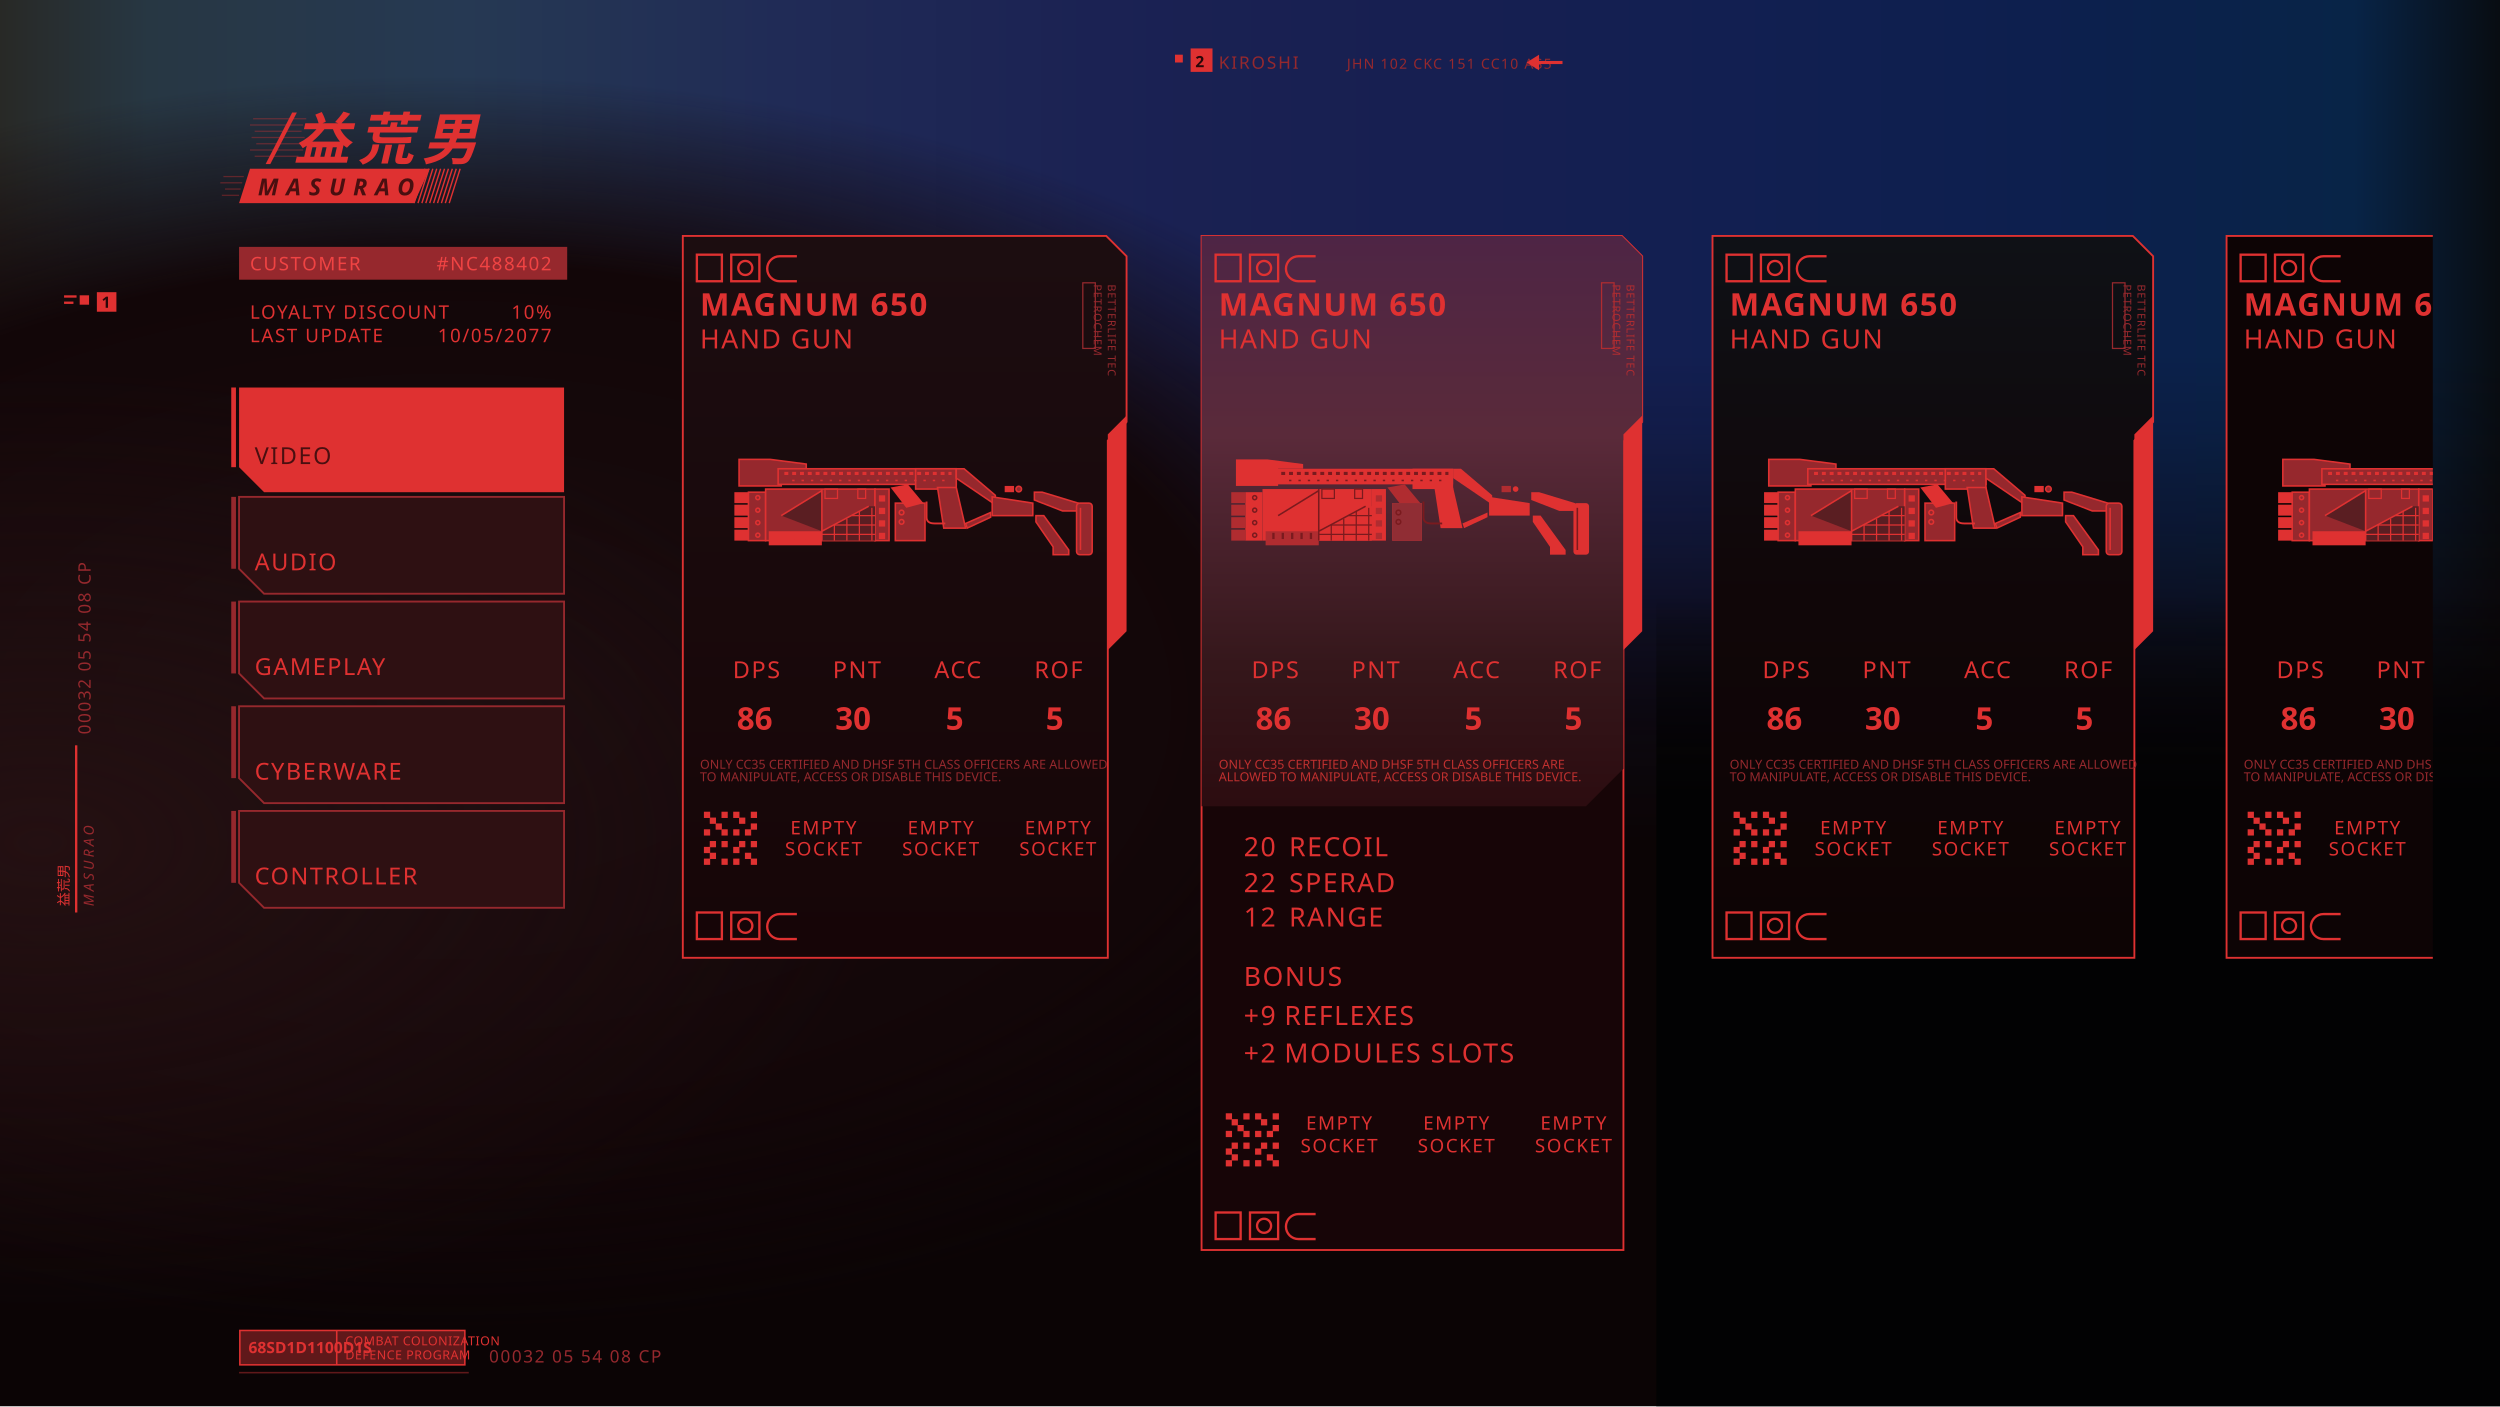
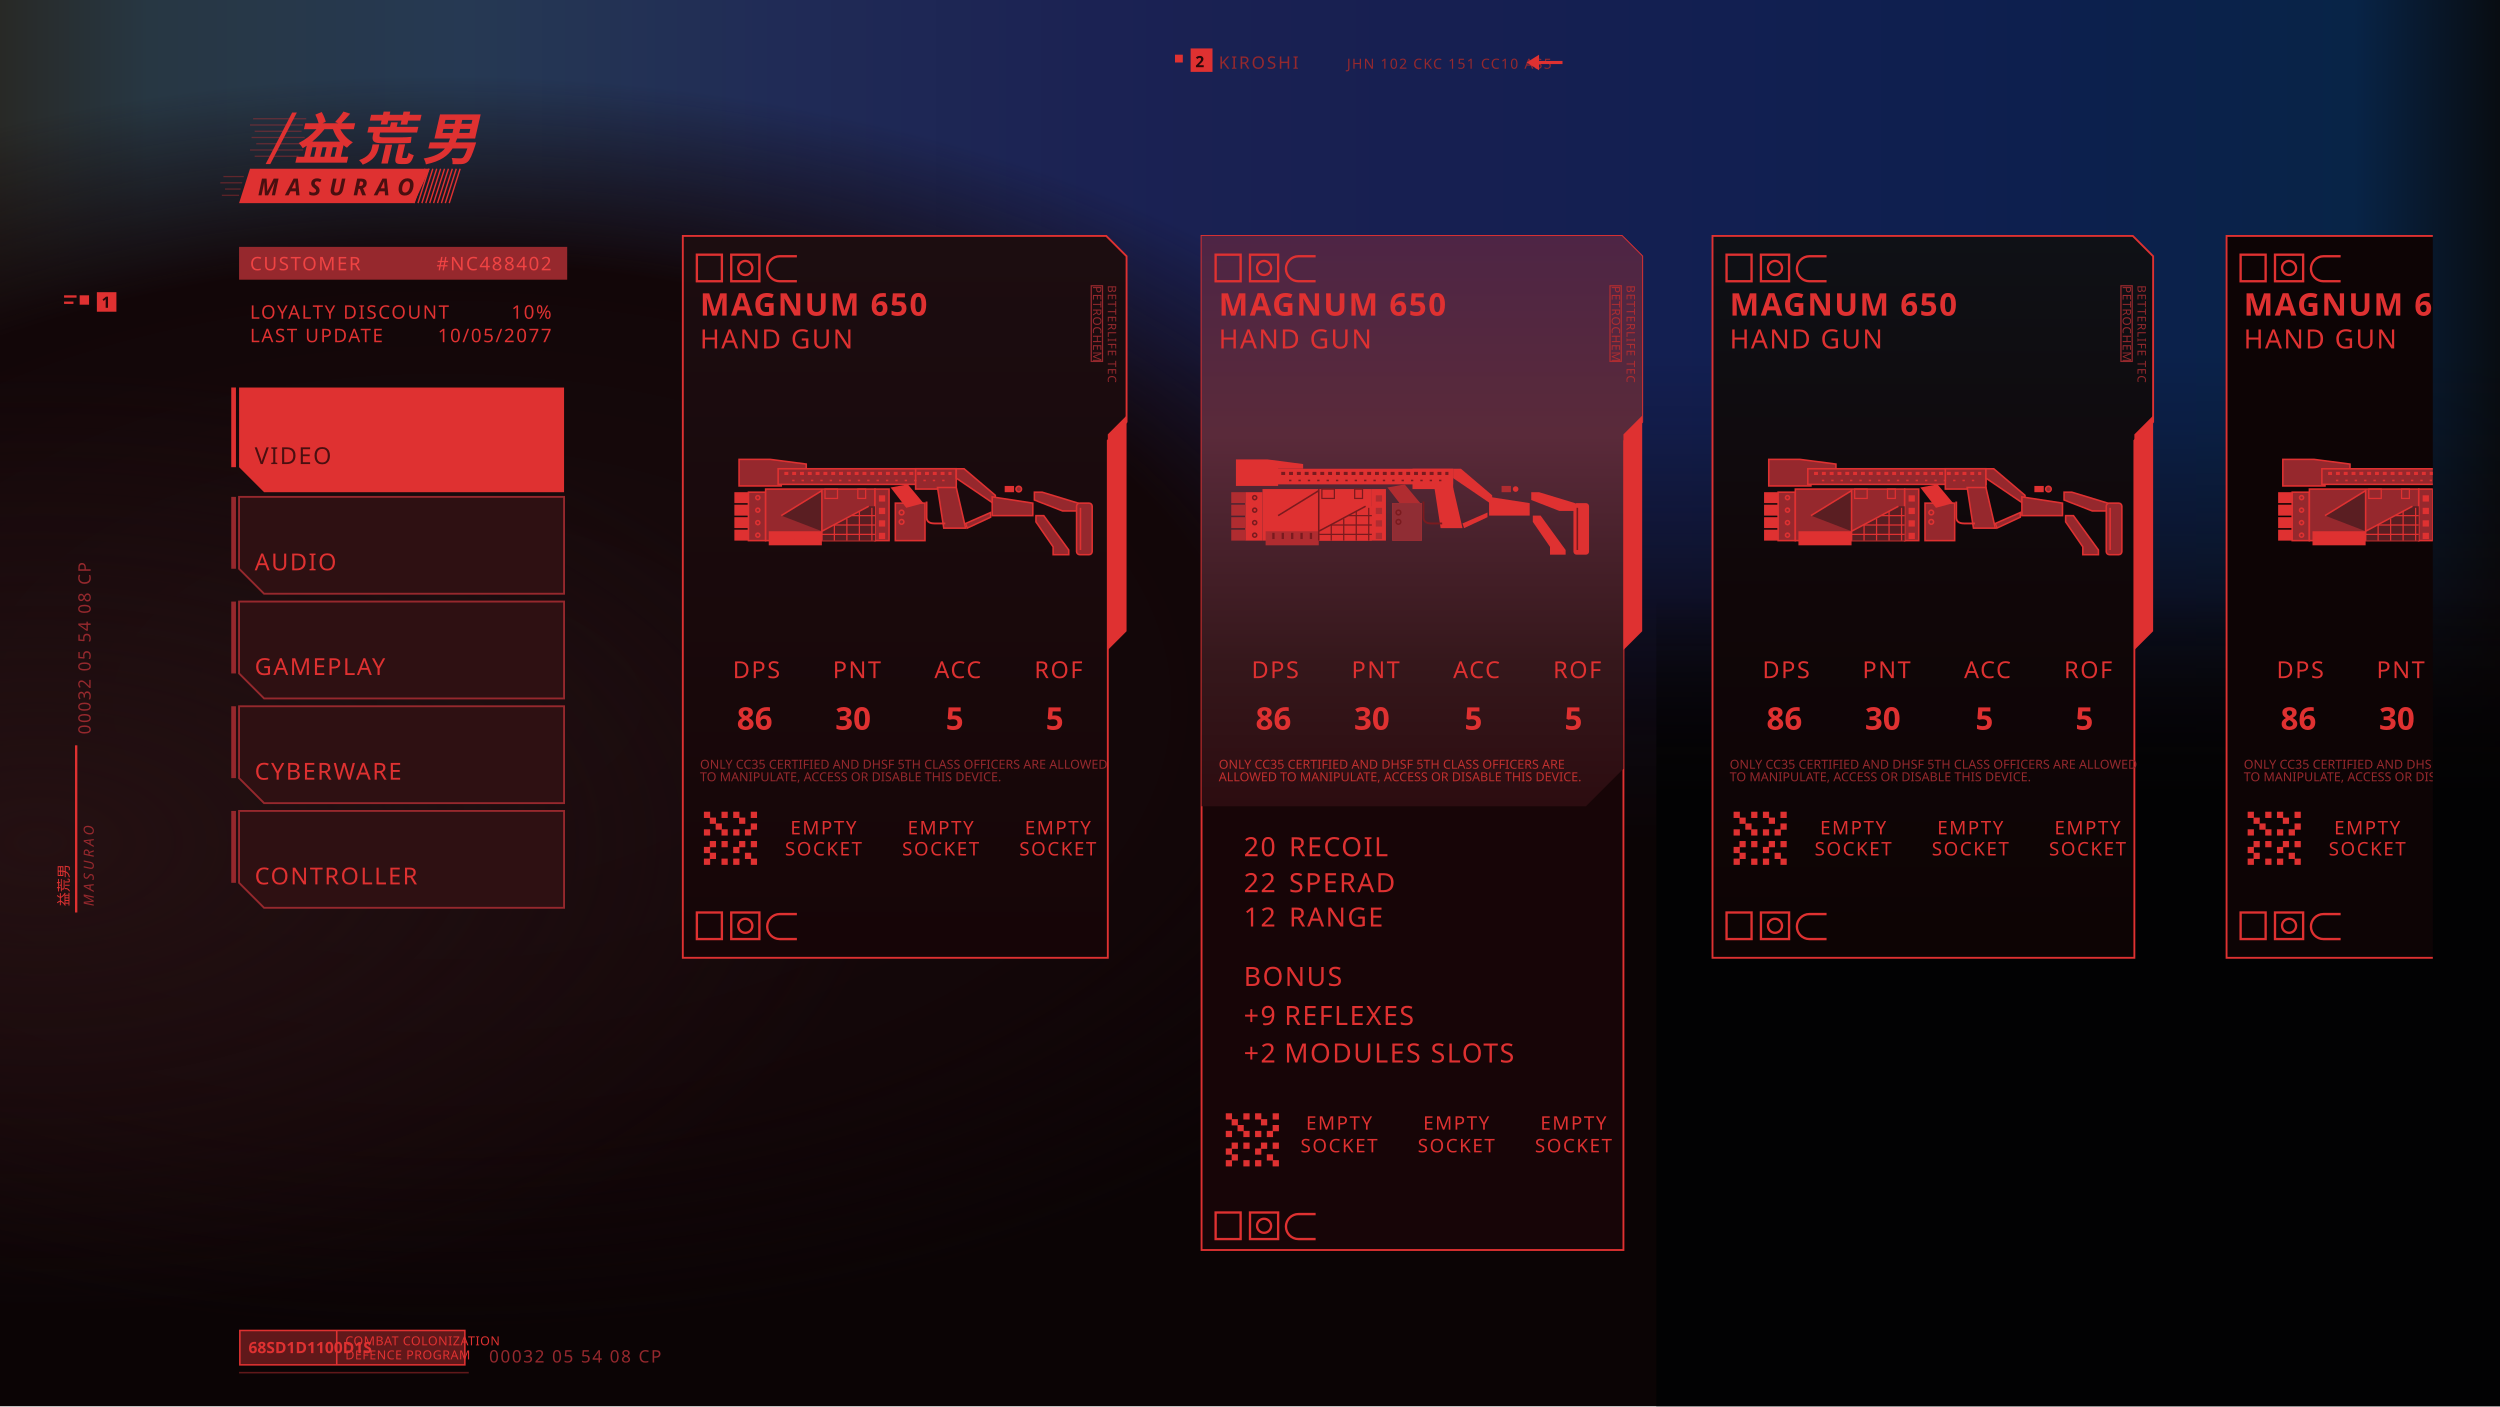
<svg xmlns="http://www.w3.org/2000/svg" width="1600" height="900" viewBox="0 0 1600 900">
  <defs>
    <linearGradient id="glowh" x1="0" y1="0" x2="1" y2="0">
      <stop offset="0.000" stop-color="#282824" />
      <stop offset="0.063" stop-color="#273743" />
      <stop offset="0.188" stop-color="#263953" />
      <stop offset="0.313" stop-color="#202b56" />
      <stop offset="0.438" stop-color="#1b2253" />
      <stop offset="0.563" stop-color="#171f51" />
      <stop offset="0.688" stop-color="#121f51" />
      <stop offset="0.813" stop-color="#0d1f4e" />
      <stop offset="0.938" stop-color="#082447" />
      <stop offset="1.000" stop-color="#080b0e" />
    </linearGradient>
    <linearGradient id="glowv" x1="0" y1="0" x2="0" y2="1">
      <stop offset="0.00" stop-color="#ffffff" />
      <stop offset="0.25" stop-color="#ffffff" />
      <stop offset="0.30" stop-color="#e3e3e3" />
      <stop offset="0.35" stop-color="#bababa" />
      <stop offset="0.40" stop-color="#8c8c8c" />
      <stop offset="0.45" stop-color="#545454" />
      <stop offset="0.50" stop-color="#2b2b2b" />
      <stop offset="0.55" stop-color="#121212" />
      <stop offset="0.60" stop-color="#000000" />
    </linearGradient>
    <mask id="glowmask">
      <rect width="1600" height="900" fill="url(#glowv)" />
    </mask>
    <radialGradient id="vignette" cx="0.02" cy="0.60" r="0.34">
      <stop offset="0" stop-color="#241012" />
      <stop offset="1" stop-color="#241012" stop-opacity="0" />
    </radialGradient>
    <radialGradient id="wash" cx="0.18" cy="0.50" r="0.45">
      <stop offset="0.0" stop-color="#1a0c0e" />
      <stop offset="0.7" stop-color="#120608" />
      <stop offset="1.0" stop-color="#120608" stop-opacity="0" />
    </radialGradient>
    <linearGradient id="blackv" x1="0" y1="0" x2="0" y2="1">
      <stop offset="0.00" stop-color="#020203" stop-opacity="0" />
      <stop offset="0.25" stop-color="#020203" />
    </linearGradient>
    <linearGradient id="c2upper" x1="0" y1="0" x2="0" y2="1">
      <stop offset="0.00" stop-color="#4e2545" />
      <stop offset="0.35" stop-color="#5a2a3a" />
      <stop offset="0.75" stop-color="#35171b" />
      <stop offset="1.00" stop-color="#2c0c10" />
    </linearGradient>
    <linearGradient id="c1fill" x1="0" y1="0" x2="0" y2="1">
      <stop offset="0" stop-color="#1c0d10" />
      <stop offset="1" stop-color="#160507" />
    </linearGradient>
    <linearGradient id="c3fill" x1="0" y1="0" x2="0" y2="1">
      <stop offset="0" stop-color="#0f1116" />
      <stop offset="0.5" stop-color="#100608" />
      <stop offset="1" stop-color="#0d0404" />
    </linearGradient>
    <g id="chip">
      <rect x="-21" y="3" width="8" height="1.5" />
      <rect x="-21" y="7" width="6" height="1.5" />
      <rect x="-11" y="3" width="6" height="6" />
      <rect x="0" y="1" width="12.5" height="12.5" />
    </g>
    <path id="nav62" d="M 0,0 H 208 V 62 H 16 L 0,46 Z" />
    <path id="nav67" d="M 0,0 H 208 V 67 H 16 L 0,51 Z" />
    <g id="icons" fill="none" stroke-width="1.5">
      <rect x="9" y="0" width="16" height="17" />
      <rect x="31" y="0" width="18" height="17" />
      <circle cx="40" cy="8.5" r="4.5" />
      <path d="M 73,1 H 62 A 8,8 0 0 0 62,17 H 73" />
    </g>
    <g id="gunbody">
      <path d="M 36,294 H 56 L 79,297 V 300 H 63 V 311 H 36 Z" />
      <rect x="61" y="300" width="114" height="10" />
      <rect x="42" y="315" width="11" height="31" />
      <rect x="53" y="313" width="70" height="33" />
      <rect x="123" y="313" width="9" height="33" />
      <rect x="136" y="322" width="19" height="24" />
      <rect x="149" y="300" width="26" height="13" />
      <path d="M 163,312 H 175 L 181,338 H 167 Z" />
      <path d="M 175,300 H 180 L 200,317 V 323 L 175,306 Z" />
      <path d="M 181,335 L 197,328 V 331 L 182,338 Z" />
      <path d="M 198,318 L 224,322 V 330 H 198 Z" />
      <circle cx="215" cy="313" r="1.8" />
      <path d="M 225,315 H 230 L 253,322 V 327 H 243 L 225,320 Z" />
      <path d="M 226,330 H 231 L 247,352 V 355 H 237 V 350 L 226,334 Z" />
      <rect x="252" y="322" width="10" height="33" rx="2" />
    </g>
    <g id="gundark">
      <path d="M 63,330 L 89,314 V 340 Z" />
      <path d="M 89,340 L 119,324 H 123 V 346 H 89 Z" />
    </g>
    <g id="gunhi">
      <rect x="33" y="315" width="9" height="7" />
      <rect x="33" y="323" width="9" height="7" />
      <rect x="33" y="331" width="9" height="7" />
      <rect x="33" y="339" width="9" height="7" />
      <rect x="55" y="340" width="34" height="9" />
      <rect x="125.5" y="317" width="4" height="4" />
      <rect x="125.5" y="325" width="4" height="4" />
      <rect x="125.5" y="333" width="4" height="4" />
      <rect x="125.5" y="341" width="4" height="4" />
      <path d="M 133,312 L 144,310 L 154,322 L 143,325 Z" />
      <rect x="206" y="311" width="6" height="4" />
    </g>
    <g id="gundetail" fill="none" stroke-width="1">
      <path d="M 65,303 H 172" stroke-width="2" stroke-dasharray="2.5 2.5" />
      <path d="M 70,307.5 H 172" stroke-dasharray="1.5 4.5" />
      <path d="M 63,330 L 89,314 M 89,313 V 346 M 89,340 L 119,324" />
      <path d="M 97,336 H 123 M 108,330 H 123 M 89,342 H 123 M 97,336 V 346 M 105,332 V 346 M 113,327 V 346 M 121,325 V 346" stroke-width="0.8" />
      <rect x="91" y="313" width="8" height="6" stroke-width="0.8" />
      <rect x="112" y="313" width="5" height="6" stroke-width="0.8" />
      <path d="M 60,341 V 345 M 66,341 V 345 M 72,341 V 345 M 78,341 V 345 M 84,341 V 345" stroke-width="1.5" />
      <circle cx="48" cy="318.5" r="1.3" />
      <circle cx="48" cy="326.5" r="1.3" />
      <circle cx="48" cy="334.5" r="1.3" />
      <circle cx="48" cy="342.5" r="1.3" />
      <circle cx="140" cy="328" r="1.5" />
      <circle cx="140" cy="334" r="1.5" />
      <path d="M 156,321 V 331 Q 156,335 161,335 H 168" stroke-width="1.2" />
      <path d="M 254.5,325 V 352" />
    </g>
    <g id="qr">
      <rect x="3" y="2" width="3" height="3" />
      <rect x="14.25" y="2" width="3" height="3" />
      <rect x="21.75" y="2" width="3" height="3" />
      <rect x="33" y="2" width="3" height="3" />
      <rect x="6.75" y="5.75" width="3" height="3" />
      <rect x="25.5" y="5.75" width="3" height="3" />
      <rect x="10.5" y="9.5" width="3" height="3" />
      <rect x="33" y="9.5" width="3" height="3" />
      <rect x="3" y="13.25" width="3" height="3" />
      <rect x="14.25" y="13.25" width="3" height="3" />
      <rect x="21.75" y="13.25" width="3" height="3" />
      <rect x="29.25" y="13.25" width="3" height="3" />
      <rect x="6.75" y="20.75" width="3" height="3" />
      <rect x="14.25" y="20.75" width="3" height="3" />
      <rect x="25.5" y="20.75" width="3" height="3" />
      <rect x="33" y="20.75" width="3" height="3" />
      <rect x="3" y="24.5" width="3" height="3" />
      <rect x="21.75" y="24.5" width="3" height="3" />
      <rect x="6.75" y="28.25" width="3" height="3" />
      <rect x="29.25" y="28.25" width="3" height="3" />
      <rect x="3" y="32" width="3" height="3" />
      <rect x="14.25" y="32" width="3" height="3" />
      <rect x="21.75" y="32" width="3" height="3" />
      <rect x="33" y="32" width="3" height="3" />
    </g>
    <clipPath id="c4clip">
      <rect x="0" y="151" width="132" height="470" />
    </clipPath>
  </defs>
  <rect width="1600" height="900" fill="#0b0405" />
  <rect width="1600" height="900" fill="url(#glowh)" mask="url(#glowmask)" />
  <rect width="1600" height="900" fill="url(#wash)" />
  <rect x="1060" y="380" width="540" height="520" fill="url(#blackv)" />
  <rect width="1600" height="900" fill="url(#vignette)" />
  <g font-family="Rajdhani" fill="#96282d">
    <rect x="752" y="35" width="5" height="5" fill="#df3131" />
    <rect x="762" y="31" width="14" height="15" fill="#df3131" />
    <text x="765" y="43" font-size="10" font-weight="700" fill="#2a0708">2</text>
    <text x="780" y="44" font-size="11" letter-spacing="1.2">KIROSHI</text>
    <text x="862" y="44" font-size="9" letter-spacing="0.8">JHN 102 CKC 151 CC10 AS5</text>
    <rect x="983" y="39" width="17" height="2" fill="#df3131" />
    <path d="M 977,40 L 985,35 V 45 Z" fill="#df3131" />
  </g>
  <g fill="#df3131">
    <g transform="translate(188,102) skewX(-13)">
      <text font-family="Noto Sans CJK JP, sans-serif" font-size="36" font-weight="700" letter-spacing="5">益荒男</text>
    </g>
    <path d="M 187,72 H 190 L 173,105 H 170 Z" />
    <path d="M 160,108 H 275 L 265,130 H 153 Z" />
    <path d="M 265,130 L 272,108 M 267.5,130 L 274.5,108 M 270,130 L 277,108 M 272.5,130 L 279.5,108 M 275,130 L 282,108 M 277.5,130 L 284.5,108 M 280,130 L 287,108 M 282.5,130 L 289.5,108 M 285,130 L 292,108 M 287.5,130 L 294.5,108" stroke="#df3131" stroke-width="0.9" fill="none" />
    <path d="M 162,76 H 196 M 160,80 H 194 M 163,84 H 193 M 161,88 H 195 M 164,92 H 192 M 160,96 H 194 M 163,100 H 191 M 143,113 H 156 M 141,117 H 155 M 144,121 H 154 M 142,125 H 153" stroke="#df3131" stroke-width="0.8" stroke-opacity="0.35" fill="none" />
    <text x="165" y="125" font-family="Rajdhani" font-size="15" font-style="italic" font-weight="700" letter-spacing="5" fill="#4a0f10">MASURAO</text>
  </g>
  <g font-family="Rajdhani" font-size="12" letter-spacing="1" fill="#df3131">
    <rect x="153" y="158" width="210" height="21" fill="#96282d" />
    <text x="160" y="173" fill="#f04343">CUSTOMER</text>
    <text x="353" y="173" text-anchor="end" fill="#f04343">#NC488402</text>
    <text x="160" y="204">LOYALTY DISCOUNT</text>
    <text x="353" y="204" text-anchor="end">10%</text>
    <text x="160" y="219">LAST UPDATE</text>
    <text x="353" y="219" text-anchor="end">10/05/2077</text>
  </g>
  <g font-family="Rajdhani" font-size="15" letter-spacing="1">
    <use href="#nav67" x="153" y="248" fill="#df3131" />
    <rect x="148" y="248" width="3" height="51" fill="#df3131" />
    <text x="163" y="297" fill="#4a0f10">VIDEO</text>
    <g fill="#2e1012" stroke="#96282d" stroke-width="1.2">
      <use href="#nav62" x="153" y="318" />
      <use href="#nav62" x="153" y="385" />
      <use href="#nav62" x="153" y="452" />
      <use href="#nav62" x="153" y="519" />
    </g>
    <g fill="#96282d">
      <rect x="148" y="318" width="3" height="46" />
      <rect x="148" y="385" width="3" height="46" />
      <rect x="148" y="452" width="3" height="46" />
      <rect x="148" y="519" width="3" height="46" />
    </g>
    <g fill="#df3131">
      <text x="163" y="365">AUDIO</text>
      <text x="163" y="432">GAMEPLAY</text>
      <text x="163" y="499">CYBERWARE</text>
      <text x="163" y="566">CONTROLLER</text>
    </g>
  </g>
  <g font-family="Rajdhani" fill="#96282d">
    <use href="#chip" x="62" y="186" fill="#df3131" />
    <text x="65" y="197" font-size="10" font-weight="700" fill="#2a0708">1</text>
    <text transform="translate(58,470) rotate(-90)" font-size="11" letter-spacing="1">00032 05 54 08 CP</text>
    <g transform="translate(52,584) rotate(-90)">
      <rect x="0" y="-4" width="107" height="1.5" fill="#df3131" />
      <text x="4" y="8" font-size="9" font-style="italic" letter-spacing="2">MASURAO</text>
      <text x="4" y="-8" font-family="Noto Sans CJK JP, sans-serif" font-size="9" fill="#df3131">益荒男</text>
    </g>
  </g>
  <g font-family="Rajdhani" fill="#df3131">
    <path d="M 437,151 H 708 L 721,164 V 270 L 709,282 V 613 H 437 Z" fill="url(#c1fill)" stroke="#df3131" stroke-width="1.2" />
    <path d="M 721,266 V 404 L 709,416 V 278 Z" />
    <g transform="translate(437,0)">
      <use href="#icons" y="163" stroke="#df3131" />
      <use href="#icons" y="584" stroke="#df3131" />
      <text x="11" y="202" font-size="20" font-weight="700" letter-spacing="1">MAGNUM 650</text>
      <text x="11" y="223" font-size="17" letter-spacing="1">HAND GUN</text>
-       <g font-size="7" letter-spacing="0.5" fill="#96282d">
-         <text transform="translate(272,182) rotate(90)">BETTERLIFE TEC</text>
-         <text transform="translate(263,182) rotate(90)">PETROCHEM</text>
-         <rect x="256" y="181" width="8" height="42" fill="none" stroke="#96282d" stroke-width="0.8" />
+       <g font-size="7.5" letter-spacing="0.5" fill="#96282d">
+         <text transform="translate(272,182.5) rotate(90)">BETTERLIFE TEC</text>
+         <text transform="translate(262.5,183) rotate(90)">PETROCHEM</text>
+         <rect x="261.4" y="182.9" width="7.2" height="48.4" fill="none" stroke="#96282d" stroke-width="0.8" />
      </g>
      <use href="#gunbody" fill="#96282d" stroke="#df3131" stroke-width="1" />
      <use href="#gundark" fill="#5a1e22" />
      <use href="#gunhi" fill="#df3131" />
      <use href="#gundetail" stroke="#df3131" />
      <g font-size="15" letter-spacing="1">
        <text x="32" y="434">DPS</text>
        <text x="96" y="434">PNT</text>
        <text x="161" y="434">ACC</text>
        <text x="225" y="434">ROF</text>
      </g>
      <g font-size="20" font-weight="700" text-anchor="middle">
        <text x="46" y="467">86</text>
        <text x="109" y="467">30</text>
        <text x="174" y="467">5</text>
        <text x="238" y="467">5</text>
      </g>
      <g font-size="8" fill="#96282d">
        <text x="11" y="492">ONLY CC35 CERTIFIED AND DHSF 5TH CLASS OFFICERS ARE ALLOWED</text>
        <text x="11" y="500">TO MANIPULATE, ACCESS OR DISABLE THIS DEVICE.</text>
      </g>
      <use href="#qr" x="11" y="518" fill="#df3131" stroke="#df3131" />
      <g font-size="12" letter-spacing="1" text-anchor="middle">
        <text x="90" y="534">EMPTY</text>
        <text x="90" y="547.5">SOCKET</text>
        <text x="165" y="534">EMPTY</text>
        <text x="165" y="547.5">SOCKET</text>
        <text x="240" y="534">EMPTY</text>
        <text x="240" y="547.5">SOCKET</text>
      </g>
    </g>
  </g>
  <g font-family="Rajdhani" fill="#df3131">
    <path d="M 769,151 H 1038 L 1051,164 V 270 L 1039,282 V 800 H 769 Z" fill="#170507" stroke="#df3131" stroke-width="1.2" />
    <path d="M 769,151 H 1038 L 1051,164 V 270 L 1039,282 V 492 L 1015,516 H 769 Z" fill="url(#c2upper)" />
    <path d="M 1051,266 V 404 L 1039,416 V 278 Z" />
    <g transform="translate(769,0)">
      <use href="#icons" y="163" stroke="#df3131" />
      <use href="#icons" y="776" stroke="#df3131" />
      <text x="11" y="202" font-size="20" font-weight="700" letter-spacing="1">MAGNUM 650</text>
      <text x="11" y="223" font-size="17" letter-spacing="1">HAND GUN</text>
-       <g font-size="7" letter-spacing="0.5" fill="#b02c30">
-         <text transform="translate(272,182) rotate(90)">BETTERLIFE TEC</text>
-         <text transform="translate(263,182) rotate(90)">PETROCHEM</text>
-         <rect x="256" y="181" width="8" height="42" fill="none" stroke="#b02c30" stroke-width="0.8" />
+       <g font-size="7.5" letter-spacing="0.5" fill="#b02c30">
+         <text transform="translate(272,182.5) rotate(90)">BETTERLIFE TEC</text>
+         <text transform="translate(262.5,183) rotate(90)">PETROCHEM</text>
+         <rect x="261.4" y="182.9" width="7.2" height="48.4" fill="none" stroke="#b02c30" stroke-width="0.8" />
      </g>
      <g transform="translate(-14,0)">
        <use href="#gunbody" fill="#df3131" />
        <use href="#gundark" fill="#df3131" />
        <use href="#gunhi" fill="#b02c30" />
        <rect x="136" y="322" width="19" height="24" fill="#902d34" />
        <use href="#gundetail" stroke="#7a1a1e" />
      </g>
      <g font-size="15" letter-spacing="1">
        <text x="32" y="434">DPS</text>
        <text x="96" y="434">PNT</text>
        <text x="161" y="434">ACC</text>
        <text x="225" y="434">ROF</text>
      </g>
      <g font-size="20" font-weight="700" text-anchor="middle">
        <text x="46" y="467">86</text>
        <text x="109" y="467">30</text>
        <text x="174" y="467">5</text>
        <text x="238" y="467">5</text>
      </g>
      <g font-size="8" fill="#c0302f">
        <text x="11" y="492">ONLY CC35 CERTIFIED AND DHSF 5TH CLASS OFFICERS ARE</text>
        <text x="11" y="500">ALLOWED TO MANIPULATE, ACCESS OR DISABLE THIS DEVICE.</text>
      </g>
      <g font-size="17" letter-spacing="1">
        <text x="27" y="548">20</text>
        <text x="56" y="548">RECOIL</text>
        <text x="27" y="571">22</text>
        <text x="56" y="571">SPERAD</text>
        <text x="27" y="593">12</text>
        <text x="56" y="593">RANGE</text>
        <text x="27" y="631">BONUS</text>
        <text x="27" y="656">+9</text>
        <text x="53" y="656">REFLEXES</text>
        <text x="27" y="680">+2</text>
        <text x="53" y="680">MODULES SLOTS</text>
      </g>
      <use href="#qr" x="13" y="711" fill="#df3131" stroke="#df3131" />
      <g font-size="12" letter-spacing="1" text-anchor="middle">
        <text x="88" y="723">EMPTY</text>
        <text x="88" y="737.5">SOCKET</text>
        <text x="163" y="723">EMPTY</text>
        <text x="163" y="737.5">SOCKET</text>
        <text x="238" y="723">EMPTY</text>
        <text x="238" y="737.5">SOCKET</text>
      </g>
    </g>
  </g>
  <g font-family="Rajdhani" fill="#df3131">
    <path d="M 1096,151 H 1365 L 1378,164 V 270 L 1366,282 V 613 H 1096 Z" fill="url(#c3fill)" stroke="#df3131" stroke-width="1.2" />
    <path d="M 1378,266 V 404 L 1366,416 V 278 Z" />
    <g transform="translate(1096,0)">
      <use href="#icons" y="163" stroke="#df3131" />
      <use href="#icons" y="584" stroke="#df3131" />
      <text x="11" y="202" font-size="20" font-weight="700" letter-spacing="1">MAGNUM 650</text>
      <text x="11" y="223" font-size="17" letter-spacing="1">HAND GUN</text>
-       <g font-size="7" letter-spacing="0.5" fill="#96282d">
-         <text transform="translate(272,182) rotate(90)">BETTERLIFE TEC</text>
-         <text transform="translate(263,182) rotate(90)">PETROCHEM</text>
-         <rect x="256" y="181" width="8" height="42" fill="none" stroke="#96282d" stroke-width="0.8" />
+       <g font-size="7.5" letter-spacing="0.5" fill="#96282d">
+         <text transform="translate(272,182.5) rotate(90)">BETTERLIFE TEC</text>
+         <text transform="translate(262.5,183) rotate(90)">PETROCHEM</text>
+         <rect x="261.4" y="182.9" width="7.2" height="48.4" fill="none" stroke="#96282d" stroke-width="0.8" />
      </g>
      <use href="#gunbody" fill="#96282d" stroke="#df3131" stroke-width="1" />
      <use href="#gundark" fill="#5a1e22" />
      <use href="#gunhi" fill="#df3131" />
      <use href="#gundetail" stroke="#df3131" />
      <g font-size="15" letter-spacing="1">
        <text x="32" y="434">DPS</text>
        <text x="96" y="434">PNT</text>
        <text x="161" y="434">ACC</text>
        <text x="225" y="434">ROF</text>
      </g>
      <g font-size="20" font-weight="700" text-anchor="middle">
        <text x="46" y="467">86</text>
        <text x="109" y="467">30</text>
        <text x="174" y="467">5</text>
        <text x="238" y="467">5</text>
      </g>
      <g font-size="8" fill="#96282d">
        <text x="11" y="492">ONLY CC35 CERTIFIED AND DHSF 5TH CLASS OFFICERS ARE ALLOWED</text>
        <text x="11" y="500">TO MANIPULATE, ACCESS OR DISABLE THIS DEVICE.</text>
      </g>
      <use href="#qr" x="11" y="518" fill="#df3131" stroke="#df3131" />
      <g font-size="12" letter-spacing="1" text-anchor="middle">
        <text x="90" y="534">EMPTY</text>
        <text x="90" y="547.5">SOCKET</text>
        <text x="165" y="534">EMPTY</text>
        <text x="165" y="547.5">SOCKET</text>
        <text x="240" y="534">EMPTY</text>
        <text x="240" y="547.5">SOCKET</text>
      </g>
    </g>
  </g>
  <g font-family="Rajdhani" fill="#df3131">
    <rect x="1425" y="151" width="132" height="462" fill="#0d0405" />
    <path d="M 1557,151 H 1425 V 613 H 1557" fill="none" stroke="#df3131" stroke-width="1.2" />
    <g transform="translate(1425,0)" clip-path="url(#c4clip)">
      <use href="#icons" y="163" stroke="#df3131" />
      <use href="#icons" y="584" stroke="#df3131" />
      <text x="11" y="202" font-size="20" font-weight="700" letter-spacing="1">MAGNUM 650</text>
      <text x="11" y="223" font-size="17" letter-spacing="1">HAND GUN</text>
      <use href="#gunbody" fill="#96282d" stroke="#df3131" stroke-width="1" />
      <use href="#gundark" fill="#5a1e22" />
      <use href="#gunhi" fill="#df3131" />
      <use href="#gundetail" stroke="#df3131" />
      <g font-size="15" letter-spacing="1">
        <text x="32" y="434">DPS</text>
        <text x="96" y="434">PNT</text>
      </g>
      <g font-size="20" font-weight="700" text-anchor="middle">
        <text x="46" y="467">86</text>
        <text x="109" y="467">30</text>
      </g>
      <g font-size="8" fill="#96282d">
        <text x="11" y="492">ONLY CC35 CERTIFIED AND DHSF 5TH CLASS OFFICERS ARE ALLOWED</text>
        <text x="11" y="500">TO MANIPULATE, ACCESS OR DISABLE THIS DEVICE.</text>
      </g>
      <use href="#qr" x="11" y="518" fill="#df3131" stroke="#df3131" />
      <g font-size="12" letter-spacing="1" text-anchor="middle">
        <text x="90" y="534">EMPTY</text>
        <text x="90" y="547.5">SOCKET</text>
      </g>
    </g>
  </g>
  <g font-family="Rajdhani" fill="#df3131">
    <rect x="153.5" y="851.5" width="144" height="22" fill="#60181a" stroke="#df3131" />
    <rect x="215" y="851.5" width="1" height="22" />
    <text x="159" y="866" font-size="10" font-weight="700">68SD1D1100D1S</text>
    <text x="221" y="861" font-size="8" letter-spacing="0.3">COMBAT COLONIZATION</text>
    <text x="221" y="870" font-size="8" letter-spacing="0.3">DEFENCE PROGRAM</text>
    <rect x="153" y="878" width="147" height="1" fill="#60181a" />
    <text x="313" y="872" font-size="11" letter-spacing="1" fill="#96282d">00032 05 54 08 CP</text>
  </g>
</svg>
